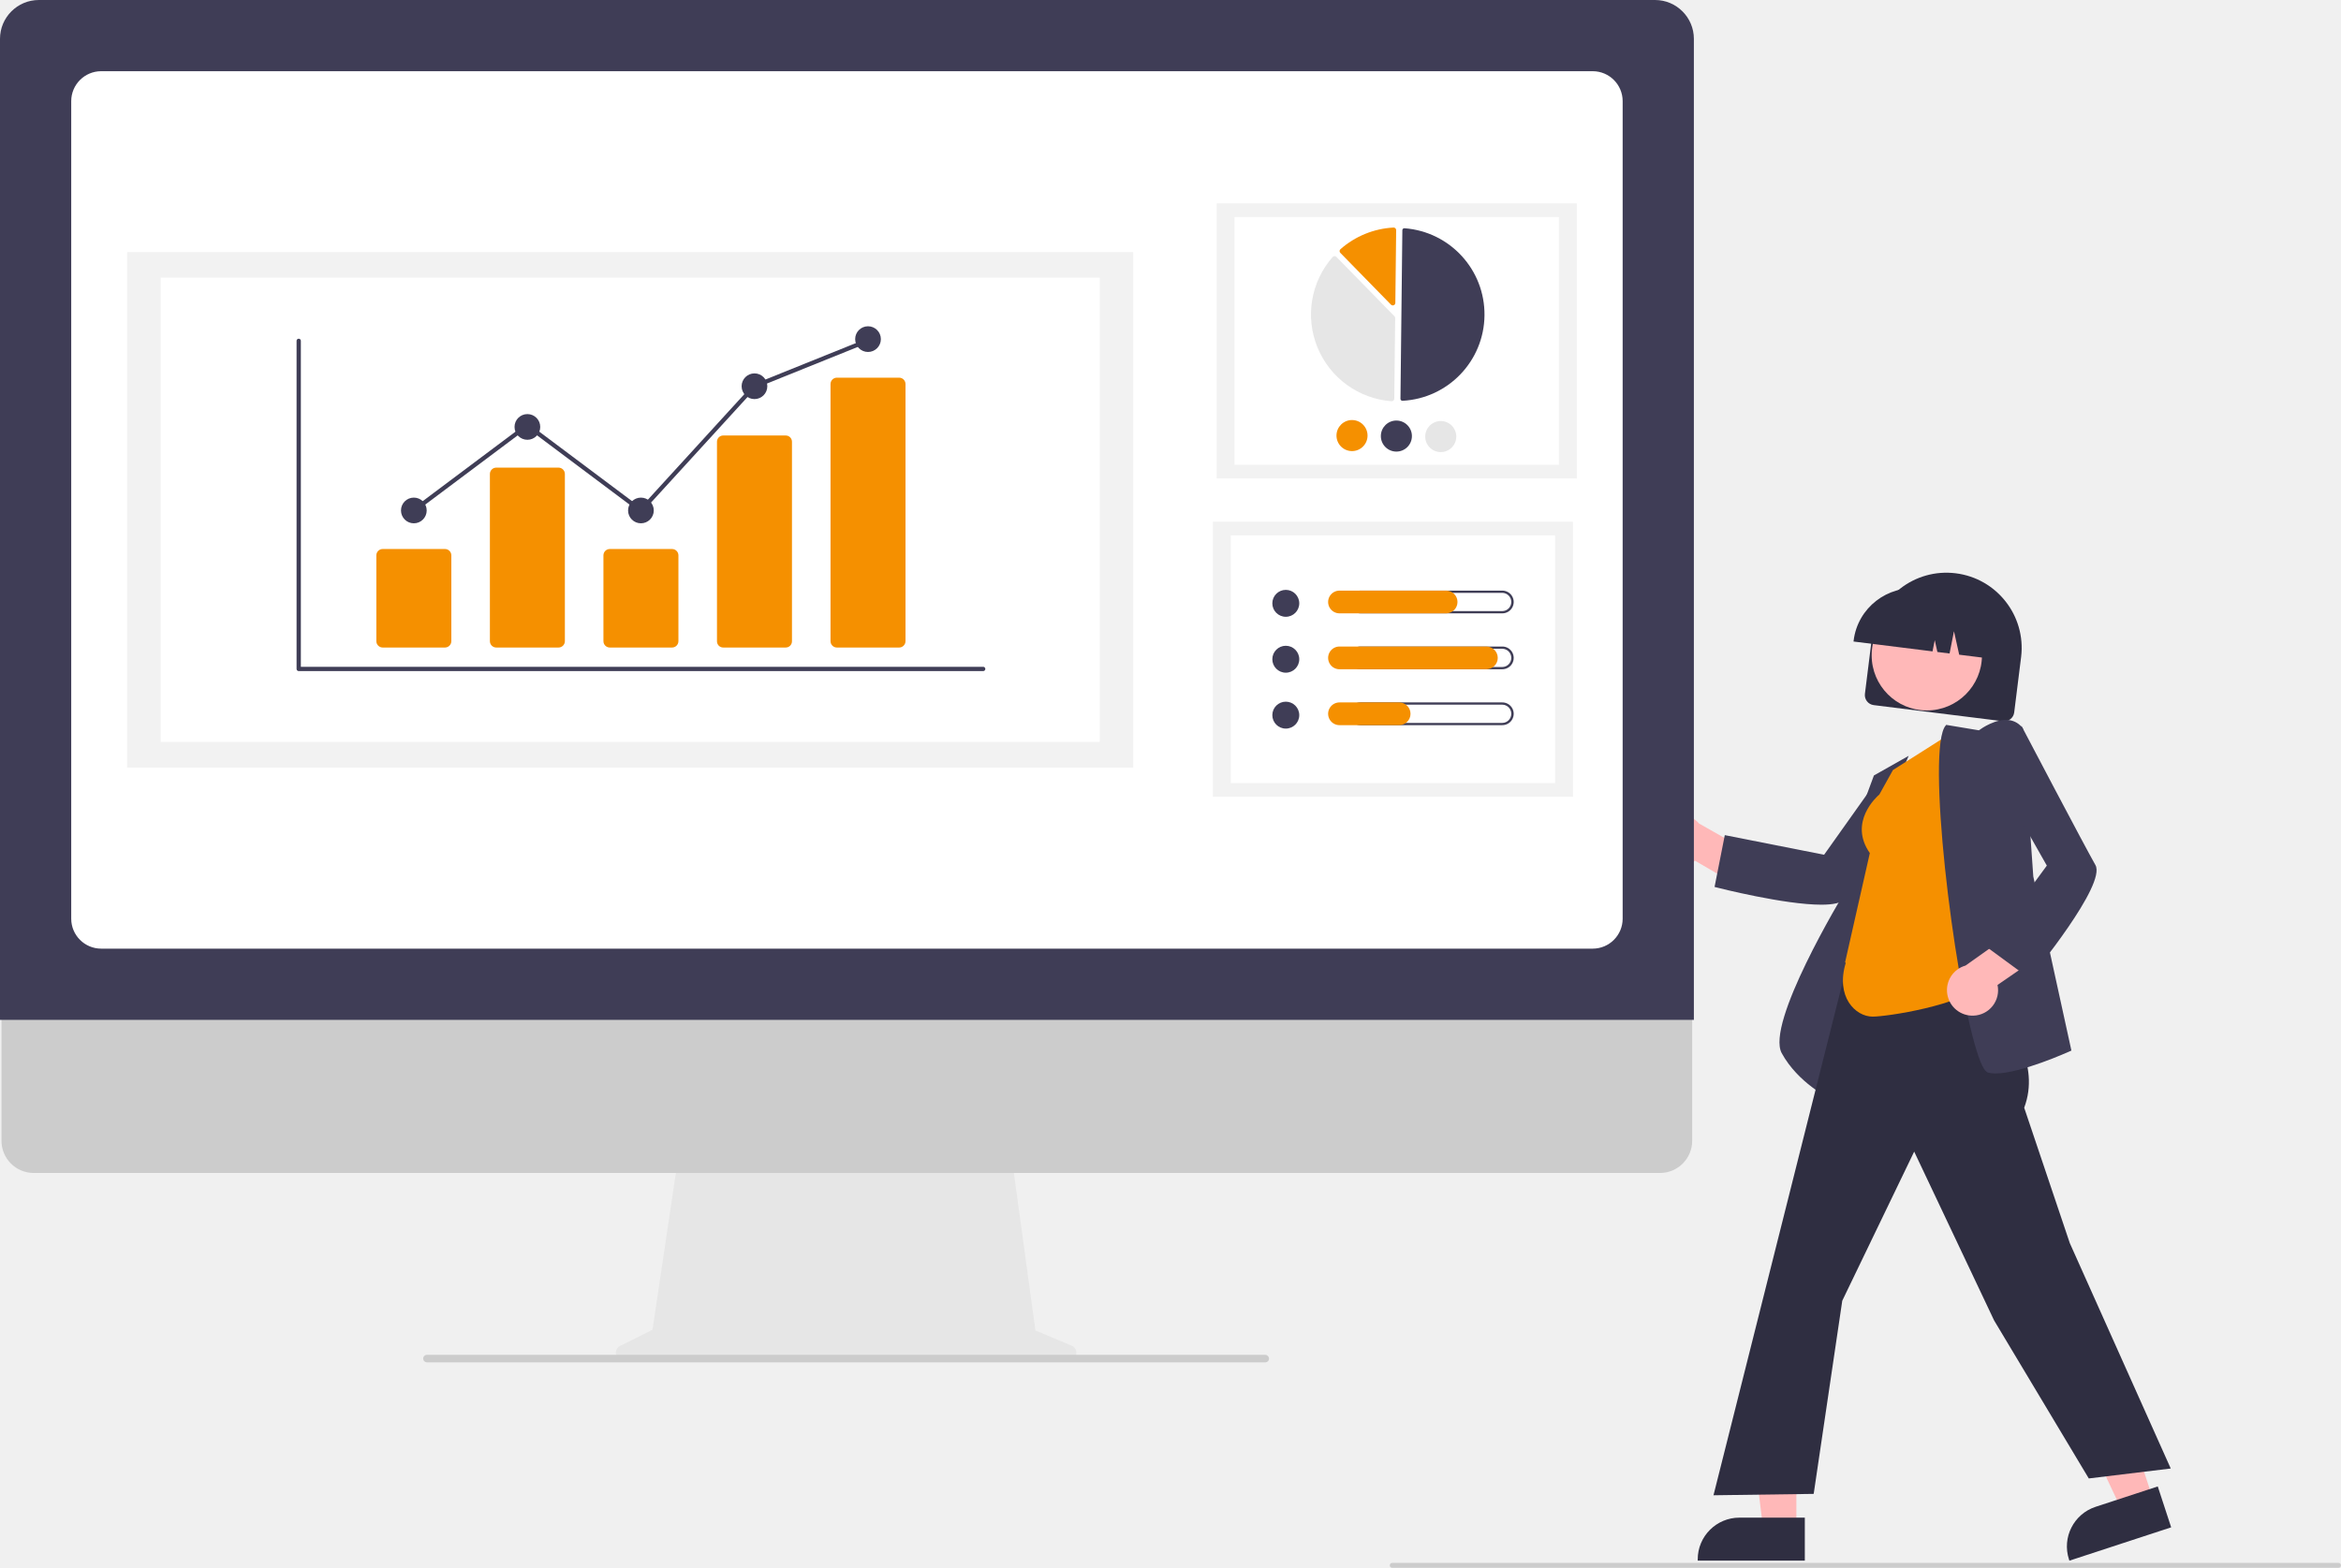
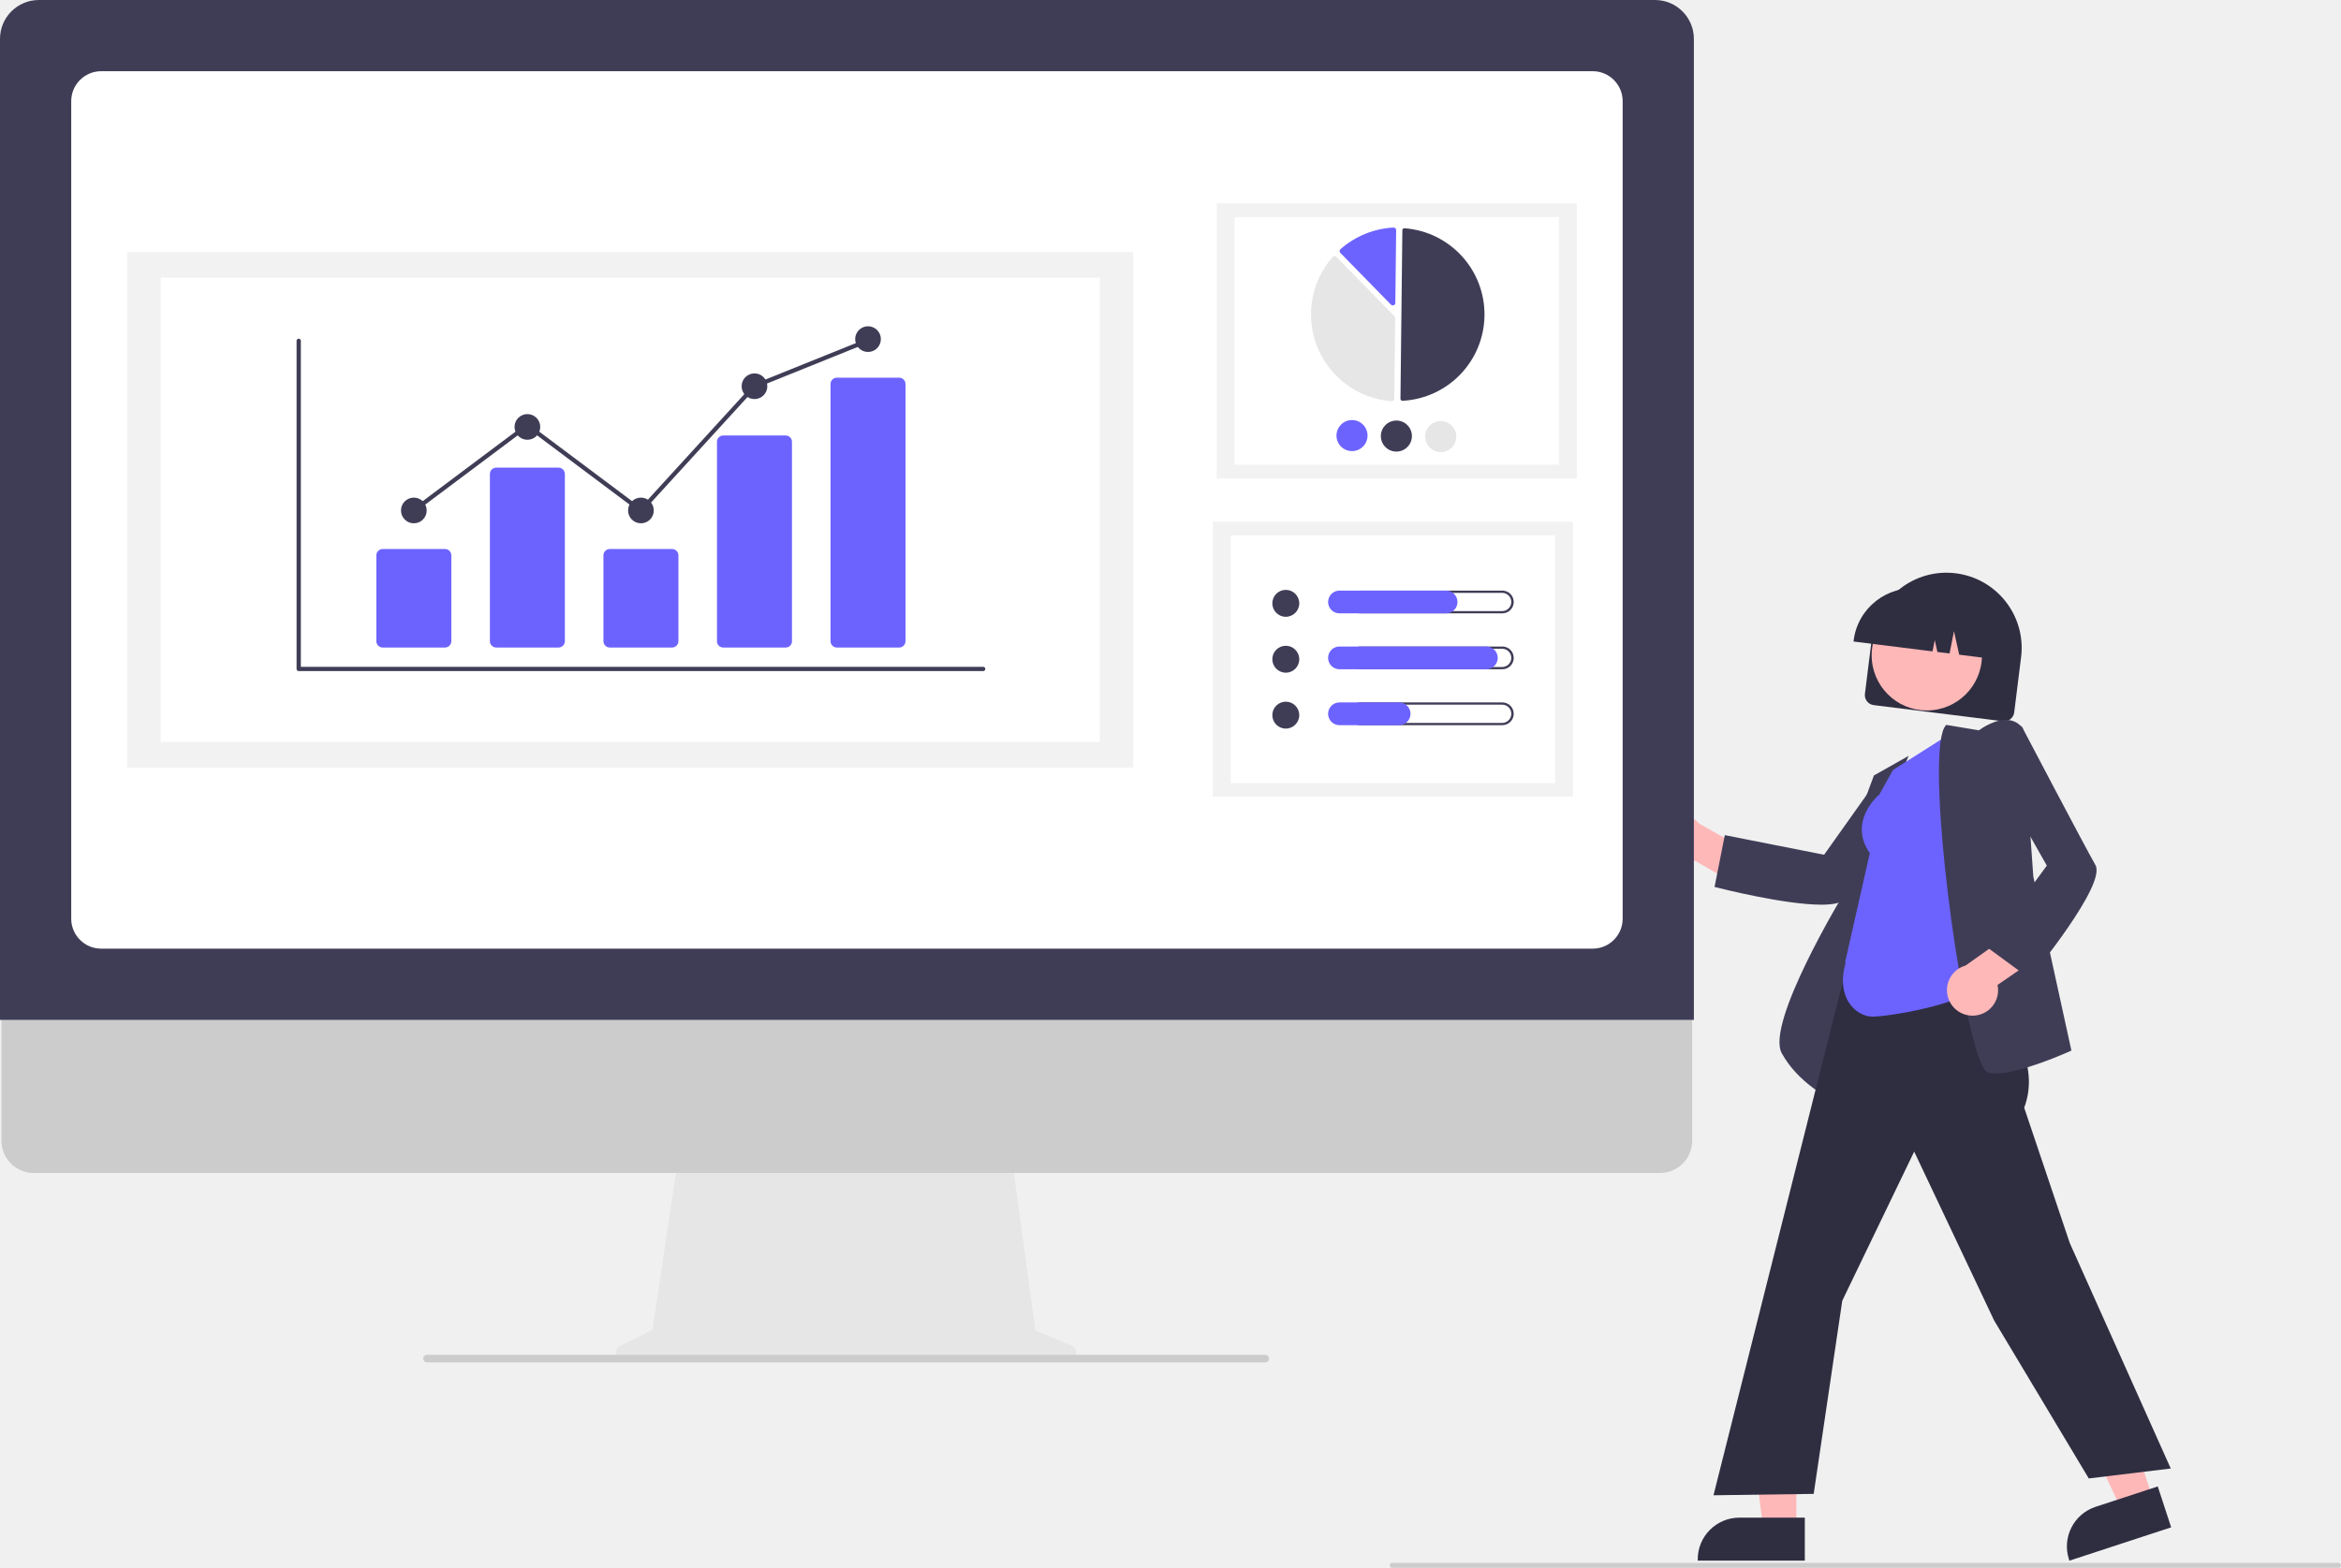
<svg xmlns="http://www.w3.org/2000/svg" id="fab53ecb-c04a-44eb-8d92-23f87bdb6c81" data-name="Layer 1" width="942.547" height="631.439" viewBox="0 0 942.547 631.439">
  <path d="M879.59,413.72l2.798-22.427a30.285,30.285,0,0,1,60.103,7.498l-2.798,22.427a4.073,4.073,0,0,1-4.54,3.533l-52.03-6.491A4.073,4.073,0,0,1,879.59,413.72Z" transform="translate(-128.7264 -134.2805)" fill="#2f2e41" />
  <circle cx="775.786" cy="263.927" r="22.204" fill="#ffb8b8" />
  <path d="M875.055,392.201a23.984,23.984,0,0,1,26.738-20.806l4.486.56a23.983,23.983,0,0,1,20.806,26.738l-.056.449-9.479-1.183-2.104-9.456L913.67,397.474l-4.899-.611-1.061-4.771-.896,4.527-31.815-3.969Z" transform="translate(-128.7264 -134.2805)" fill="#2f2e41" />
  <path d="M795.916,477.411a10.228,10.228,0,0,0,15.284,3.515L831.367,492.74l10.168-10.504-28.714-16.283a10.283,10.283,0,0,0-16.905,11.459Z" transform="translate(-128.7264 -134.2805)" fill="#ffb8b8" />
  <path d="M862.013,498.639c-14.875,0-41.052-6.659-42.501-7.031l-.458-.117,4.12-20.859,39.982,7.897,21.721-30.587,24.937-2.535-.696.916c-.324.427-32.47,42.743-37.472,49.842C870.382,497.956,866.776,498.639,862.013,498.639Z" transform="translate(-128.7264 -134.2805)" fill="#3f3d56" />
  <path d="M866.001,576.928l-.595-.284c-.127-.061-12.765-6.208-19.311-18.209-6.515-11.944,23.983-62.612,26.117-66.128l.031-16.091L883.213,446.595l13.992-7.908L885.192,466.716Z" transform="translate(-128.7264 -134.2805)" fill="#3f3d56" />
  <polygon points="723.257 615.591 709.885 615.59 703.523 564.011 723.259 564.012 723.257 615.591" fill="#ffb8b8" />
  <path d="M855.393,762.833l-43.118-.002v-.545A16.784,16.784,0,0,1,829.058,745.504h.001l26.335.001Z" transform="translate(-128.7264 -134.2805)" fill="#2f2e41" />
  <polygon points="866.891 603.872 854.184 608.035 832.077 561.002 850.832 554.857 866.891 603.872" fill="#ffb8b8" />
  <path d="M1002.895,749.408,961.92,762.833l-.17-.518a16.784,16.784,0,0,1,10.722-21.174l.001-0,25.026-8.199Z" transform="translate(-128.7264 -134.2805)" fill="#2f2e41" />
  <path d="M969.726,729.72l-38.12-63.641L899.426,598.086l-28.958,60.061-11.504,77.788-40.343.561.159-.631L880.517,490.553l48.352,7.224-2.201,31.916,1.311,1.864c10.923,15.517,22.216,31.56,15.739,48.854l18.362,54.522,40.646,90.786Z" transform="translate(-128.7264 -134.2805)" fill="#2f2e41" />
-   <path d="M882.726,543.72c-7.006,0-15-8-10.853-21.658l-.269-.194,9.961-44.008c-8.693-12.432,2.768-22.691,3.842-23.608l5.471-9.847,24.138-15.308L927.229,530.57l-.181.173C918.228,539.182,888.604,543.72,882.726,543.72Z" transform="translate(-128.7264 -134.2805)" fill="#f59000" />
+   <path d="M882.726,543.72c-7.006,0-15-8-10.853-21.658l-.269-.194,9.961-44.008c-8.693-12.432,2.768-22.691,3.842-23.608l5.471-9.847,24.138-15.308L927.229,530.57l-.181.173C918.228,539.182,888.604,543.72,882.726,543.72Z" transform="translate(-128.7264 -134.2805)" fill="#6c63ff" />
  <path d="M932.159,566.617a11.881,11.881,0,0,1-2.851-.302c-.939-.235-2.458-1.431-4.807-9.077-9.336-30.397-20.359-121.86-12.351-130.811l.183-.205,13.149,2.191c1.093-.807,6.829-4.811,12.121-4.114a8.033,8.033,0,0,1,5.497,3.249l.091.119,4.189,59.594,15.346,70.131-.368.167C961.466,557.966,942.303,566.617,932.159,566.617Z" transform="translate(-128.7264 -134.2805)" fill="#3f3d56" />
  <path d="M923.317,543.324a10.228,10.228,0,0,0,9.662-12.353l19.249-13.258-5.204-13.662-26.92,19.104a10.283,10.283,0,0,0,3.212,20.169Z" transform="translate(-128.7264 -134.2805)" fill="#ffb8b8" />
  <path d="M945.876,528.337l-17.146-12.573,24.101-32.864L934.336,450.261l8.275-23.661.535,1.019c.249.475,24.948,47.527,29.257,55.067,4.483,7.844-24.97,43.761-26.226,45.285Z" transform="translate(-128.7264 -134.2805)" fill="#3f3d56" />
  <path d="M560.206,676.255l-14.592-6.144-10.01-73.151H402.299L391.449,669.812l-13.055,6.527a3.1,3.1,0,0,0,1.387,5.873H559.003A3.1,3.1,0,0,0,560.206,676.255Z" transform="translate(-128.7264 -134.2805)" fill="#e6e6e6" />
  <path d="M797.098,606.692H142.268a12.973,12.973,0,0,1-12.944-12.973V501.379h680.718v92.34A12.974,12.974,0,0,1,797.098,606.692Z" transform="translate(-128.7264 -134.2805)" fill="#ccc" />
  <path d="M810.726,545.021h-682V149.92A15.657,15.657,0,0,1,144.366,134.28H795.087a15.657,15.657,0,0,1,15.64,15.639Z" transform="translate(-128.7264 -134.2805)" fill="#3f3d56" />
  <path d="M769.993,516.344H169.46a12.07,12.07,0,0,1-12.057-12.057v-329.274a12.071,12.071,0,0,1,12.057-12.057H769.993a12.071,12.071,0,0,1,12.057,12.057v329.274A12.07,12.07,0,0,1,769.993,516.344Z" transform="translate(-128.7264 -134.2805)" fill="#fff" />
  <path d="M638.146,682.975l-337.448,0a1.567,1.567,0,0,1-1.539-1.134,1.529,1.529,0,0,1,1.477-1.919l337.385,0a1.615,1.615,0,0,1,1.616,1.194A1.528,1.528,0,0,1,638.146,682.975Z" transform="translate(-128.7264 -134.2805)" fill="#ccc" />
  <rect x="489.86" y="81.909" width="144.996" height="110.773" fill="#f2f2f2" />
  <rect x="497.065" y="87.414" width="130.586" height="99.765" fill="#fff" />
  <path d="M693.377,295.695q.026 0.0.052-.001a34.817,34.817,0,0,0,.779-69.489.794.794,0,0,0-.601.208.786.786,0,0,0-.257.576l-.761,67.902a.797.797,0,0,0,.788.804Z" transform="translate(-128.7264 -134.2805)" fill="#3f3d56" />
  <path d="M666.072,237.433a1.025,1.025,0,0,1,.72.307l23.376,23.906a1.014,1.014,0,0,1,.291.725l-.364,32.491a1.011,1.011,0,0,1-.33.74,1.026,1.026,0,0,1-.771.268,35.044,35.044,0,0,1-23.7-58.091,1.026,1.026,0,0,1,.741-.347Q666.053,237.433,666.072,237.433Z" transform="translate(-128.7264 -134.2805)" fill="#e6e6e6" />
-   <path d="M689.842,225.927a1.029,1.029,0,0,1,.699.286,1.011,1.011,0,0,1,.314.748l-.329,29.316a1.021,1.021,0,0,1-1.75.702L668.378,236.118a1.023,1.023,0,0,1,.055-1.482,35.118,35.118,0,0,1,21.346-8.708C689.8,225.927,689.821,225.927,689.842,225.927Z" transform="translate(-128.7264 -134.2805)" fill="#f59000" />
-   <path d="M679.334,309.775a6.253,6.253,0,1,1-6.183-6.323A6.261,6.261,0,0,1,679.334,309.775Z" transform="translate(-128.7264 -134.2805)" fill="#f59000" />
+   <path d="M689.842,225.927a1.029,1.029,0,0,1,.699.286,1.011,1.011,0,0,1,.314.748l-.329,29.316a1.021,1.021,0,0,1-1.75.702L668.378,236.118a1.023,1.023,0,0,1,.055-1.482,35.118,35.118,0,0,1,21.346-8.708C689.8,225.927,689.821,225.927,689.842,225.927Z" transform="translate(-128.7264 -134.2805)" fill="#6c63ff" />
+   <path d="M679.334,309.775a6.253,6.253,0,1,1-6.183-6.323A6.261,6.261,0,0,1,679.334,309.775Z" transform="translate(-128.7264 -134.2805)" fill="#6c63ff" />
  <path d="M697.199,309.976a6.253,6.253,0,1,1-6.183-6.323A6.261,6.261,0,0,1,697.199,309.976Z" transform="translate(-128.7264 -134.2805)" fill="#3f3d56" />
  <path d="M715.065,310.176a6.253,6.253,0,1,1-6.183-6.323A6.261,6.261,0,0,1,715.065,310.176Z" transform="translate(-128.7264 -134.2805)" fill="#e6e6e6" />
  <rect x="488.333" y="210.116" width="144.996" height="110.773" fill="#f2f2f2" />
  <rect x="495.538" y="215.621" width="130.586" height="99.765" fill="#fff" />
  <circle cx="517.695" cy="242.988" r="5.422" fill="#3f3d56" />
  <path d="M733.539,373.049a3.677,3.677,0,1,1,0,7.354H676.513a3.677,3.677,0,1,1,0-7.354h57.026m0-.901H676.513a4.578,4.578,0,1,0,0,9.155h57.026a4.578,4.578,0,1,0,0-9.155Z" transform="translate(-128.7264 -134.2805)" fill="#3f3d56" />
-   <path d="M711.038,381.304h-42.928a4.578,4.578,0,1,1,0-9.155h42.928a4.578,4.578,0,0,1,0,9.155Z" transform="translate(-128.7264 -134.2805)" fill="#f59000" />
+   <path d="M711.038,381.304h-42.928a4.578,4.578,0,1,1,0-9.155h42.928a4.578,4.578,0,0,1,0,9.155Z" transform="translate(-128.7264 -134.2805)" fill="#6c63ff" />
  <circle cx="517.695" cy="265.503" r="5.422" fill="#3f3d56" />
  <path d="M733.539,395.564a3.677,3.677,0,1,1,0,7.354H676.513a3.677,3.677,0,1,1,0-7.354h57.026m0-.901H676.513a4.578,4.578,0,1,0,0,9.155h57.026a4.578,4.578,0,1,0,0-9.155Z" transform="translate(-128.7264 -134.2805)" fill="#3f3d56" />
-   <path d="M727.248,403.819h-59.139a4.578,4.578,0,1,1,0-9.155h59.139a4.578,4.578,0,0,1,0,9.155Z" transform="translate(-128.7264 -134.2805)" fill="#f59000" />
+   <path d="M727.248,403.819h-59.139a4.578,4.578,0,1,1,0-9.155h59.139a4.578,4.578,0,0,1,0,9.155Z" transform="translate(-128.7264 -134.2805)" fill="#6c63ff" />
  <circle cx="517.695" cy="288.018" r="5.422" fill="#3f3d56" />
  <path d="M733.539,418.079a3.677,3.677,0,1,1,0,7.354H676.513a3.677,3.677,0,1,1,0-7.354h57.026m0-.901H676.513a4.578,4.578,0,1,0,0,9.155h57.026a4.578,4.578,0,1,0,0-9.155Z" transform="translate(-128.7264 -134.2805)" fill="#3f3d56" />
-   <path d="M692.125,426.334H668.109a4.578,4.578,0,1,1,0-9.155H692.125a4.578,4.578,0,0,1,0,9.155Z" transform="translate(-128.7264 -134.2805)" fill="#f59000" />
+   <path d="M692.125,426.334H668.109a4.578,4.578,0,1,1,0-9.155H692.125a4.578,4.578,0,0,1,0,9.155Z" transform="translate(-128.7264 -134.2805)" fill="#6c63ff" />
  <rect x="51.188" y="101.508" width="405.093" height="207.61" fill="#f2f2f2" />
  <rect x="64.692" y="111.824" width="378.087" height="186.978" fill="#fff" />
  <path d="M524.614,404.557H248.996a.863.863,0,0,1-.863-.863V271.591a.863.863,0,1,1,1.725,0V402.832H524.614a.863.863,0,0,1,0,1.725Z" transform="translate(-128.7264 -134.2805)" fill="#3f3d56" />
-   <path d="M307.884,395.069H282.815a2.563,2.563,0,0,1-2.561-2.56V357.952a2.563,2.563,0,0,1,2.561-2.56h25.069a2.563,2.563,0,0,1,2.561,2.56v34.557A2.563,2.563,0,0,1,307.884,395.069Z" transform="translate(-128.7264 -134.2805)" fill="#f59000" />
-   <path d="M353.599,395.069H328.531a2.563,2.563,0,0,1-2.561-2.56V325.174a2.563,2.563,0,0,1,2.561-2.56h25.069a2.563,2.563,0,0,1,2.561,2.56v67.334A2.563,2.563,0,0,1,353.599,395.069Z" transform="translate(-128.7264 -134.2805)" fill="#f59000" />
-   <path d="M399.315,395.069H374.246a2.563,2.563,0,0,1-2.561-2.56V357.952a2.563,2.563,0,0,1,2.561-2.56h25.069a2.563,2.563,0,0,1,2.561,2.56v34.557A2.563,2.563,0,0,1,399.315,395.069Z" transform="translate(-128.7264 -134.2805)" fill="#f59000" />
-   <path d="M445.031,395.069H419.962a2.507,2.507,0,0,1-2.561-2.444V312.12a2.507,2.507,0,0,1,2.561-2.444h25.069a2.507,2.507,0,0,1,2.561,2.444v80.505A2.507,2.507,0,0,1,445.031,395.069Z" transform="translate(-128.7264 -134.2805)" fill="#f59000" />
-   <path d="M490.746,395.069H465.678a2.563,2.563,0,0,1-2.561-2.56V288.947a2.563,2.563,0,0,1,2.561-2.56H490.746a2.563,2.563,0,0,1,2.561,2.56V392.509A2.563,2.563,0,0,1,490.746,395.069Z" transform="translate(-128.7264 -134.2805)" fill="#f59000" />
+   <path d="M307.884,395.069H282.815a2.563,2.563,0,0,1-2.561-2.56V357.952a2.563,2.563,0,0,1,2.561-2.56h25.069a2.563,2.563,0,0,1,2.561,2.56v34.557A2.563,2.563,0,0,1,307.884,395.069Z" transform="translate(-128.7264 -134.2805)" fill="#6c63ff" />
+   <path d="M353.599,395.069H328.531a2.563,2.563,0,0,1-2.561-2.56V325.174a2.563,2.563,0,0,1,2.561-2.56h25.069a2.563,2.563,0,0,1,2.561,2.56v67.334A2.563,2.563,0,0,1,353.599,395.069Z" transform="translate(-128.7264 -134.2805)" fill="#6c63ff" />
+   <path d="M399.315,395.069H374.246a2.563,2.563,0,0,1-2.561-2.56V357.952a2.563,2.563,0,0,1,2.561-2.56h25.069a2.563,2.563,0,0,1,2.561,2.56v34.557A2.563,2.563,0,0,1,399.315,395.069Z" transform="translate(-128.7264 -134.2805)" fill="#6c63ff" />
+   <path d="M445.031,395.069H419.962a2.507,2.507,0,0,1-2.561-2.444V312.12a2.507,2.507,0,0,1,2.561-2.444h25.069a2.507,2.507,0,0,1,2.561,2.444v80.505A2.507,2.507,0,0,1,445.031,395.069Z" transform="translate(-128.7264 -134.2805)" fill="#6c63ff" />
+   <path d="M490.746,395.069H465.678a2.563,2.563,0,0,1-2.561-2.56V288.947a2.563,2.563,0,0,1,2.561-2.56H490.746a2.563,2.563,0,0,1,2.561,2.56V392.509A2.563,2.563,0,0,1,490.746,395.069Z" transform="translate(-128.7264 -134.2805)" fill="#6c63ff" />
  <circle cx="166.623" cy="205.585" r="5.175" fill="#3f3d56" />
  <circle cx="212.339" cy="171.945" r="5.175" fill="#3f3d56" />
  <circle cx="258.054" cy="205.585" r="5.175" fill="#3f3d56" />
  <circle cx="303.77" cy="155.556" r="5.175" fill="#3f3d56" />
  <circle cx="349.486" cy="136.58" r="5.175" fill="#3f3d56" />
  <polygon points="258.163 206.744 212.339 172.421 167.14 206.275 166.106 204.895 212.339 170.265 257.945 204.425 303.266 154.83 303.447 154.756 349.163 136.337 349.808 137.937 304.274 156.283 258.163 206.744" fill="#3f3d56" />
  <path d="M1070.274,765.72h-381a1,1,0,0,1,0-2h381a1,1,0,0,1,0,2Z" transform="translate(-128.7264 -134.2805)" fill="#ccc" />
</svg>
